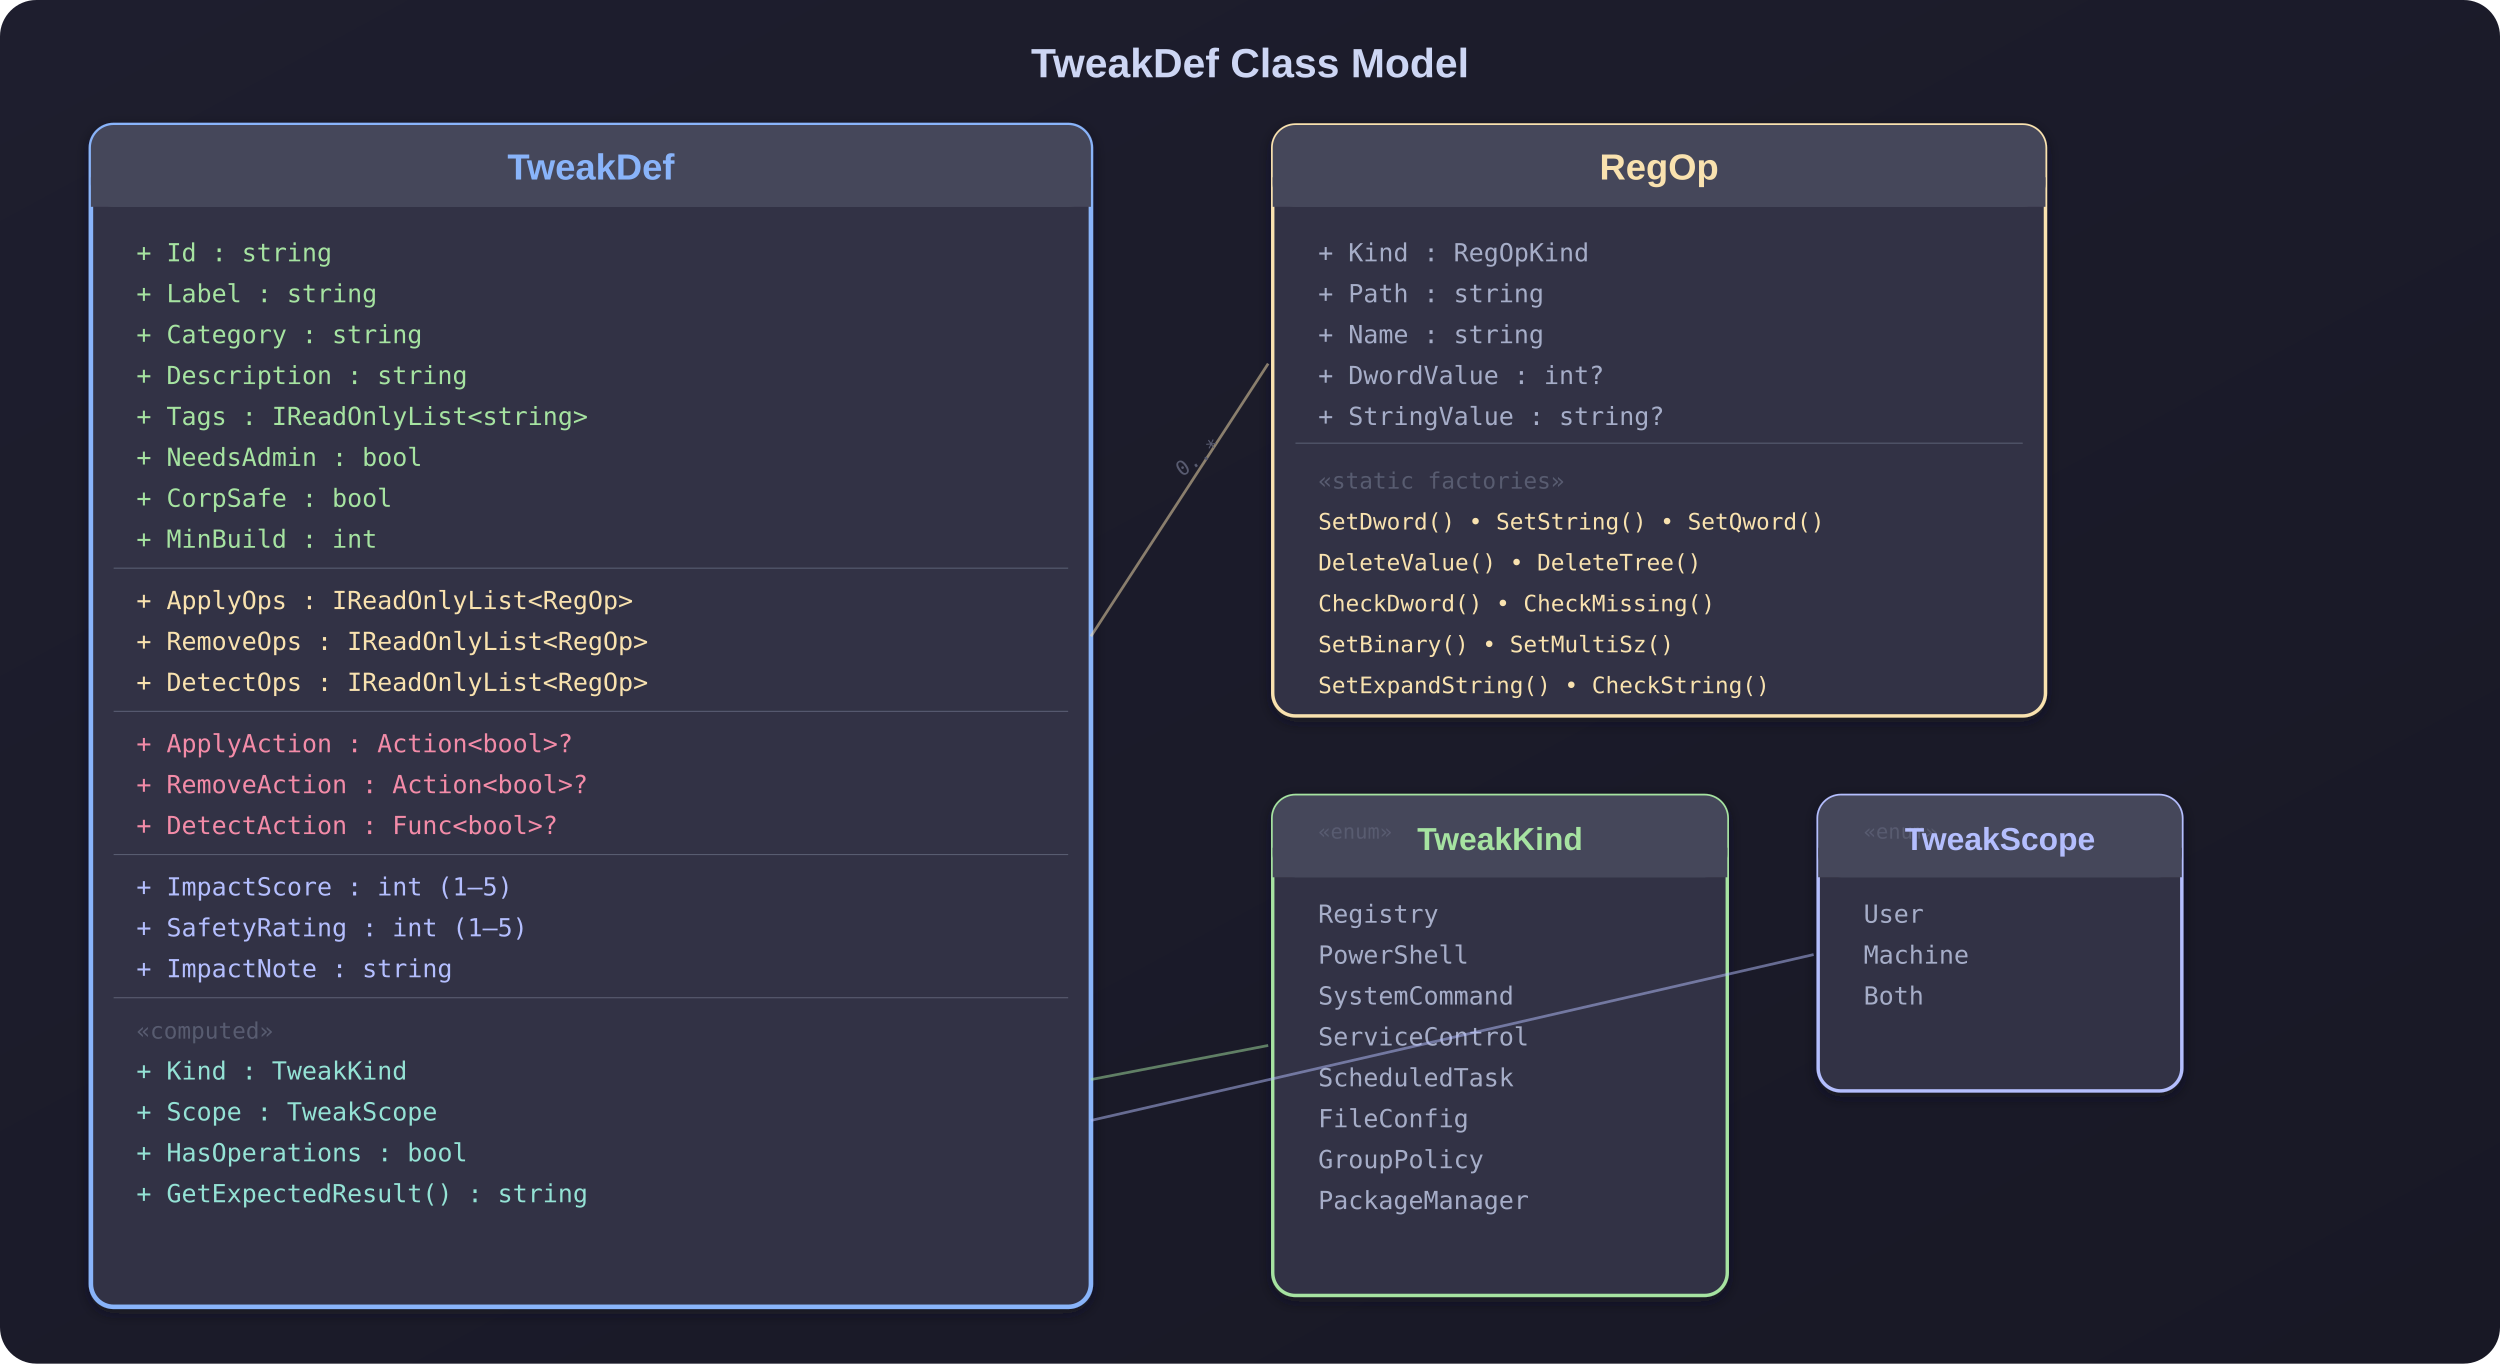
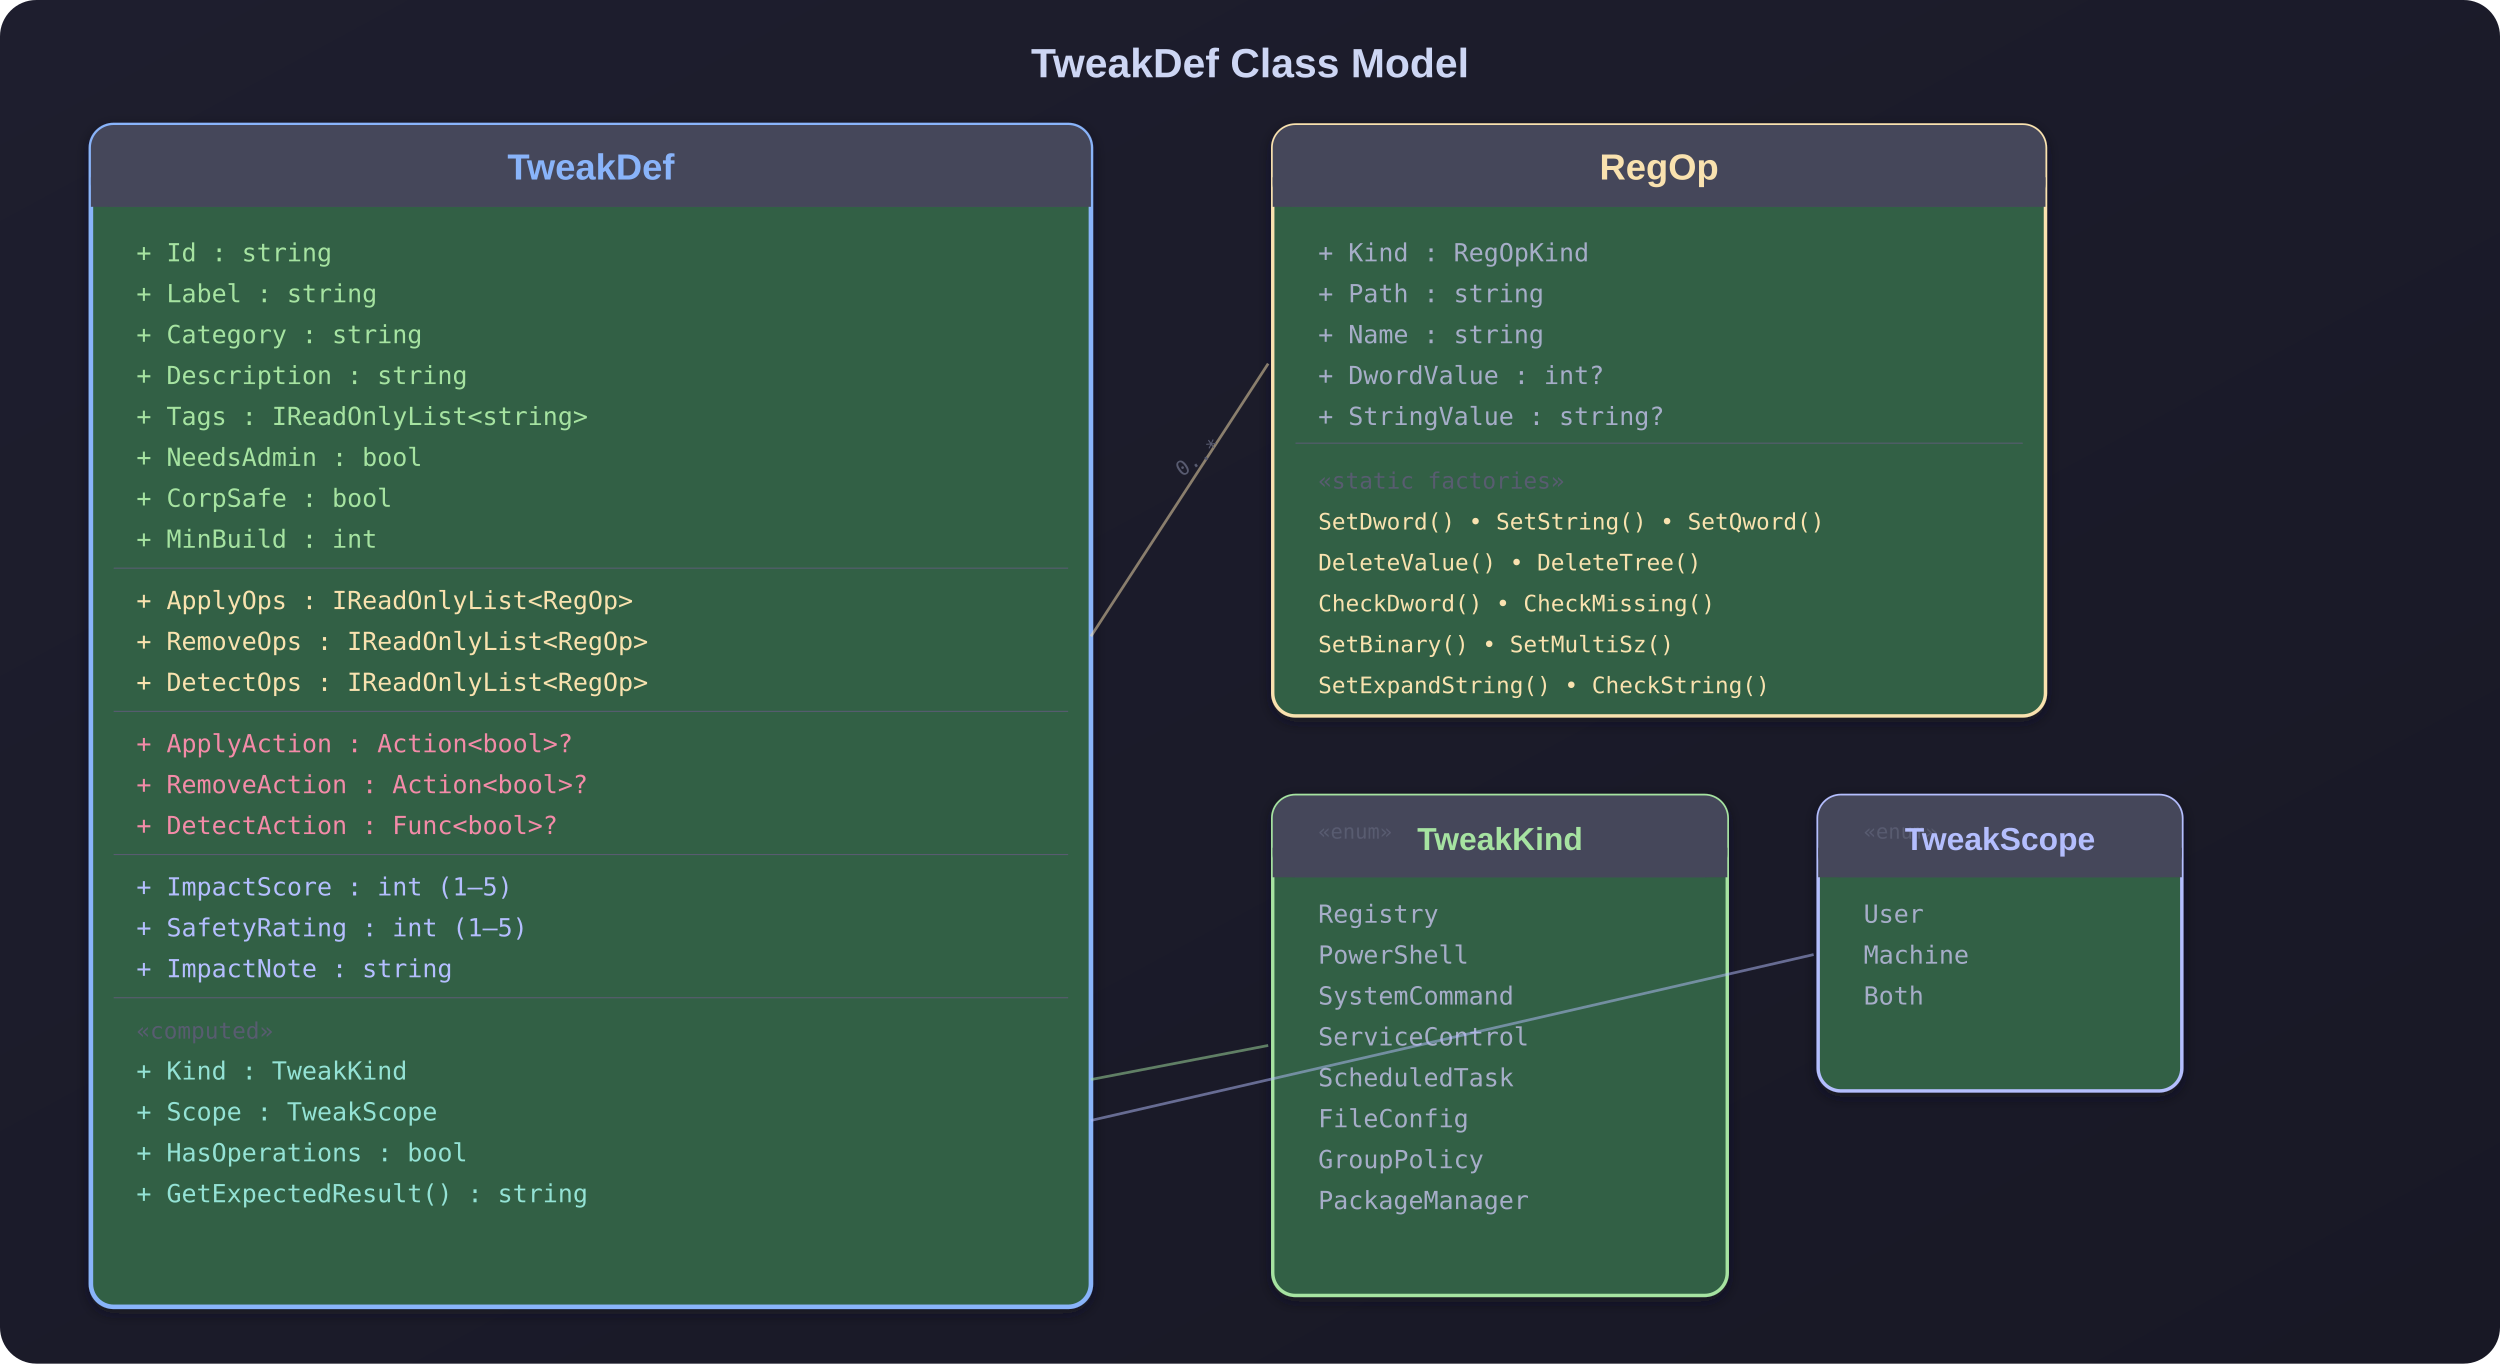
<svg xmlns="http://www.w3.org/2000/svg" width="1100" height="600" viewBox="0 0 1100 600">
  <defs>
    <linearGradient id="bgGrad" x1="0%" y1="0%" x2="100%" y2="100%">
      <stop offset="0%" style="stop-color:#1e1e2e" />
      <stop offset="100%" style="stop-color:#181825" />
    </linearGradient>
    <filter id="shadow">
      <feDropShadow dx="0" dy="2" stdDeviation="3" flood-color="#11111b" flood-opacity="0.5" />
    </filter>
    <marker id="arrowBlue" markerWidth="8" markerHeight="6" refX="8" refY="3" orient="auto">
      <polygon points="0 0, 8 3, 0 6" fill="#89b4fa" />
    </marker>
  </defs>
  <rect width="1100" height="600" fill="url(#bgGrad)" rx="16" />
  <text x="550" y="34" text-anchor="middle" font-family="'Segoe UI', Arial, sans-serif" font-weight="700" font-size="18" fill="#cdd6f4">TweakDef Class Model</text>
  <g filter="url(#shadow)">
-     <rect x="40" y="55" width="440" height="520" rx="10" fill="#313244" stroke="#89b4fa" stroke-width="2" />
+     <rect x="40" y="55" width="440" height="520" rx="10" fill="#316044" stroke="#89b4fa" stroke-width="2" />
    <rect x="40" y="55" width="440" height="36" rx="10" fill="#45475a" />
    <rect x="40" y="78" width="440" height="13" fill="#45475a" />
    <text x="260" y="79" text-anchor="middle" font-family="'Segoe UI', Arial, sans-serif" font-weight="800" font-size="16" fill="#89b4fa">TweakDef</text>
    <text x="60" y="115" font-family="'Cascadia Code', monospace" font-size="11" fill="#a6e3a1">+ Id : string</text>
    <text x="60" y="133" font-family="'Cascadia Code', monospace" font-size="11" fill="#a6e3a1">+ Label : string</text>
    <text x="60" y="151" font-family="'Cascadia Code', monospace" font-size="11" fill="#a6e3a1">+ Category : string</text>
    <text x="60" y="169" font-family="'Cascadia Code', monospace" font-size="11" fill="#a6e3a1">+ Description : string</text>
    <text x="60" y="187" font-family="'Cascadia Code', monospace" font-size="11" fill="#a6e3a1">+ Tags : IReadOnlyList&lt;string&gt;</text>
    <text x="60" y="205" font-family="'Cascadia Code', monospace" font-size="11" fill="#a6e3a1">+ NeedsAdmin : bool</text>
    <text x="60" y="223" font-family="'Cascadia Code', monospace" font-size="11" fill="#a6e3a1">+ CorpSafe : bool</text>
    <text x="60" y="241" font-family="'Cascadia Code', monospace" font-size="11" fill="#a6e3a1">+ MinBuild : int</text>
    <line x1="50" y1="250" x2="470" y2="250" stroke="#585b70" stroke-width="0.5" />
    <text x="60" y="268" font-family="'Cascadia Code', monospace" font-size="11" fill="#f9e2af">+ ApplyOps : IReadOnlyList&lt;RegOp&gt;</text>
    <text x="60" y="286" font-family="'Cascadia Code', monospace" font-size="11" fill="#f9e2af">+ RemoveOps : IReadOnlyList&lt;RegOp&gt;</text>
    <text x="60" y="304" font-family="'Cascadia Code', monospace" font-size="11" fill="#f9e2af">+ DetectOps : IReadOnlyList&lt;RegOp&gt;</text>
    <line x1="50" y1="313" x2="470" y2="313" stroke="#585b70" stroke-width="0.5" />
    <text x="60" y="331" font-family="'Cascadia Code', monospace" font-size="11" fill="#f38ba8">+ ApplyAction : Action&lt;bool&gt;?</text>
    <text x="60" y="349" font-family="'Cascadia Code', monospace" font-size="11" fill="#f38ba8">+ RemoveAction : Action&lt;bool&gt;?</text>
    <text x="60" y="367" font-family="'Cascadia Code', monospace" font-size="11" fill="#f38ba8">+ DetectAction : Func&lt;bool&gt;?</text>
    <line x1="50" y1="376" x2="470" y2="376" stroke="#585b70" stroke-width="0.5" />
    <text x="60" y="394" font-family="'Cascadia Code', monospace" font-size="11" fill="#b4befe">+ ImpactScore : int  (1–5)</text>
    <text x="60" y="412" font-family="'Cascadia Code', monospace" font-size="11" fill="#b4befe">+ SafetyRating : int  (1–5)</text>
    <text x="60" y="430" font-family="'Cascadia Code', monospace" font-size="11" fill="#b4befe">+ ImpactNote : string</text>
    <line x1="50" y1="439" x2="470" y2="439" stroke="#585b70" stroke-width="0.5" />
    <text x="60" y="457" font-family="'Cascadia Code', monospace" font-size="10" fill="#585b70">«computed»</text>
    <text x="60" y="475" font-family="'Cascadia Code', monospace" font-size="11" fill="#94e2d5">+ Kind : TweakKind</text>
    <text x="60" y="493" font-family="'Cascadia Code', monospace" font-size="11" fill="#94e2d5">+ Scope : TweakScope</text>
    <text x="60" y="511" font-family="'Cascadia Code', monospace" font-size="11" fill="#94e2d5">+ HasOperations : bool</text>
    <text x="60" y="529" font-family="'Cascadia Code', monospace" font-size="11" fill="#94e2d5">+ GetExpectedResult() : string</text>
  </g>
  <g filter="url(#shadow)">
-     <rect x="560" y="55" width="340" height="260" rx="10" fill="#313244" stroke="#f9e2af" stroke-width="1.5" />
+     <rect x="560" y="55" width="340" height="260" rx="10" fill="#316044" stroke="#f9e2af" stroke-width="1.5" />
    <rect x="560" y="55" width="340" height="36" rx="10" fill="#45475a" />
    <rect x="560" y="78" width="340" height="13" fill="#45475a" />
    <text x="730" y="79" text-anchor="middle" font-family="'Segoe UI', Arial, sans-serif" font-weight="800" font-size="16" fill="#f9e2af">RegOp</text>
    <text x="580" y="115" font-family="'Cascadia Code', monospace" font-size="11" fill="#a6adc8">+ Kind : RegOpKind</text>
    <text x="580" y="133" font-family="'Cascadia Code', monospace" font-size="11" fill="#a6adc8">+ Path : string</text>
    <text x="580" y="151" font-family="'Cascadia Code', monospace" font-size="11" fill="#a6adc8">+ Name : string</text>
    <text x="580" y="169" font-family="'Cascadia Code', monospace" font-size="11" fill="#a6adc8">+ DwordValue : int?</text>
    <text x="580" y="187" font-family="'Cascadia Code', monospace" font-size="11" fill="#a6adc8">+ StringValue : string?</text>
    <line x1="570" y1="195" x2="890" y2="195" stroke="#585b70" stroke-width="0.5" />
    <text x="580" y="215" font-family="'Cascadia Code', monospace" font-size="10" fill="#585b70">«static factories»</text>
    <text x="580" y="233" font-family="'Cascadia Code', monospace" font-size="10" fill="#f9e2af">SetDword() • SetString() • SetQword()</text>
    <text x="580" y="251" font-family="'Cascadia Code', monospace" font-size="10" fill="#f9e2af">DeleteValue() • DeleteTree()</text>
    <text x="580" y="269" font-family="'Cascadia Code', monospace" font-size="10" fill="#f9e2af">CheckDword() • CheckMissing()</text>
    <text x="580" y="287" font-family="'Cascadia Code', monospace" font-size="10" fill="#f9e2af">SetBinary() • SetMultiSz()</text>
    <text x="580" y="305" font-family="'Cascadia Code', monospace" font-size="10" fill="#f9e2af">SetExpandString() • CheckString()</text>
  </g>
  <g filter="url(#shadow)">
-     <rect x="560" y="350" width="200" height="220" rx="10" fill="#313244" stroke="#a6e3a1" stroke-width="1.5" />
+     <rect x="560" y="350" width="200" height="220" rx="10" fill="#316044" stroke="#a6e3a1" stroke-width="1.5" />
    <rect x="560" y="350" width="200" height="36" rx="10" fill="#45475a" />
    <rect x="560" y="373" width="200" height="13" fill="#45475a" />
    <text x="580" y="369" font-family="'Cascadia Code', monospace" font-size="9" fill="#585b70">«enum»</text>
    <text x="660" y="374" text-anchor="middle" font-family="'Segoe UI', Arial, sans-serif" font-weight="700" font-size="14" fill="#a6e3a1">TweakKind</text>
    <text x="580" y="406" font-family="'Cascadia Code', monospace" font-size="11" fill="#a6adc8">Registry</text>
    <text x="580" y="424" font-family="'Cascadia Code', monospace" font-size="11" fill="#a6adc8">PowerShell</text>
    <text x="580" y="442" font-family="'Cascadia Code', monospace" font-size="11" fill="#a6adc8">SystemCommand</text>
    <text x="580" y="460" font-family="'Cascadia Code', monospace" font-size="11" fill="#a6adc8">ServiceControl</text>
    <text x="580" y="478" font-family="'Cascadia Code', monospace" font-size="11" fill="#a6adc8">ScheduledTask</text>
    <text x="580" y="496" font-family="'Cascadia Code', monospace" font-size="11" fill="#a6adc8">FileConfig</text>
    <text x="580" y="514" font-family="'Cascadia Code', monospace" font-size="11" fill="#a6adc8">GroupPolicy</text>
    <text x="580" y="532" font-family="'Cascadia Code', monospace" font-size="11" fill="#a6adc8">PackageManager</text>
  </g>
  <g filter="url(#shadow)">
-     <rect x="800" y="350" width="160" height="130" rx="10" fill="#313244" stroke="#b4befe" stroke-width="1.5" />
+     <rect x="800" y="350" width="160" height="130" rx="10" fill="#316044" stroke="#b4befe" stroke-width="1.5" />
    <rect x="800" y="350" width="160" height="36" rx="10" fill="#45475a" />
    <rect x="800" y="373" width="160" height="13" fill="#45475a" />
    <text x="820" y="369" font-family="'Cascadia Code', monospace" font-size="9" fill="#585b70">«enum»</text>
    <text x="880" y="374" text-anchor="middle" font-family="'Segoe UI', Arial, sans-serif" font-weight="700" font-size="14" fill="#b4befe">TweakScope</text>
    <text x="820" y="406" font-family="'Cascadia Code', monospace" font-size="11" fill="#a6adc8">User</text>
    <text x="820" y="424" font-family="'Cascadia Code', monospace" font-size="11" fill="#a6adc8">Machine</text>
    <text x="820" y="442" font-family="'Cascadia Code', monospace" font-size="11" fill="#a6adc8">Both</text>
  </g>
  <line x1="480" y1="280" x2="558" y2="160" stroke="#f9e2af" stroke-width="1.2" opacity="0.5" />
  <text x="520" y="210" font-family="'Cascadia Code', monospace" font-size="9" fill="#585b70" transform="rotate(-35 520 210)">0..*</text>
  <line x1="480" y1="475" x2="558" y2="460" stroke="#a6e3a1" stroke-width="1.2" opacity="0.5" />
  <line x1="480" y1="493" x2="798" y2="420" stroke="#b4befe" stroke-width="1.2" opacity="0.5" />
</svg>
